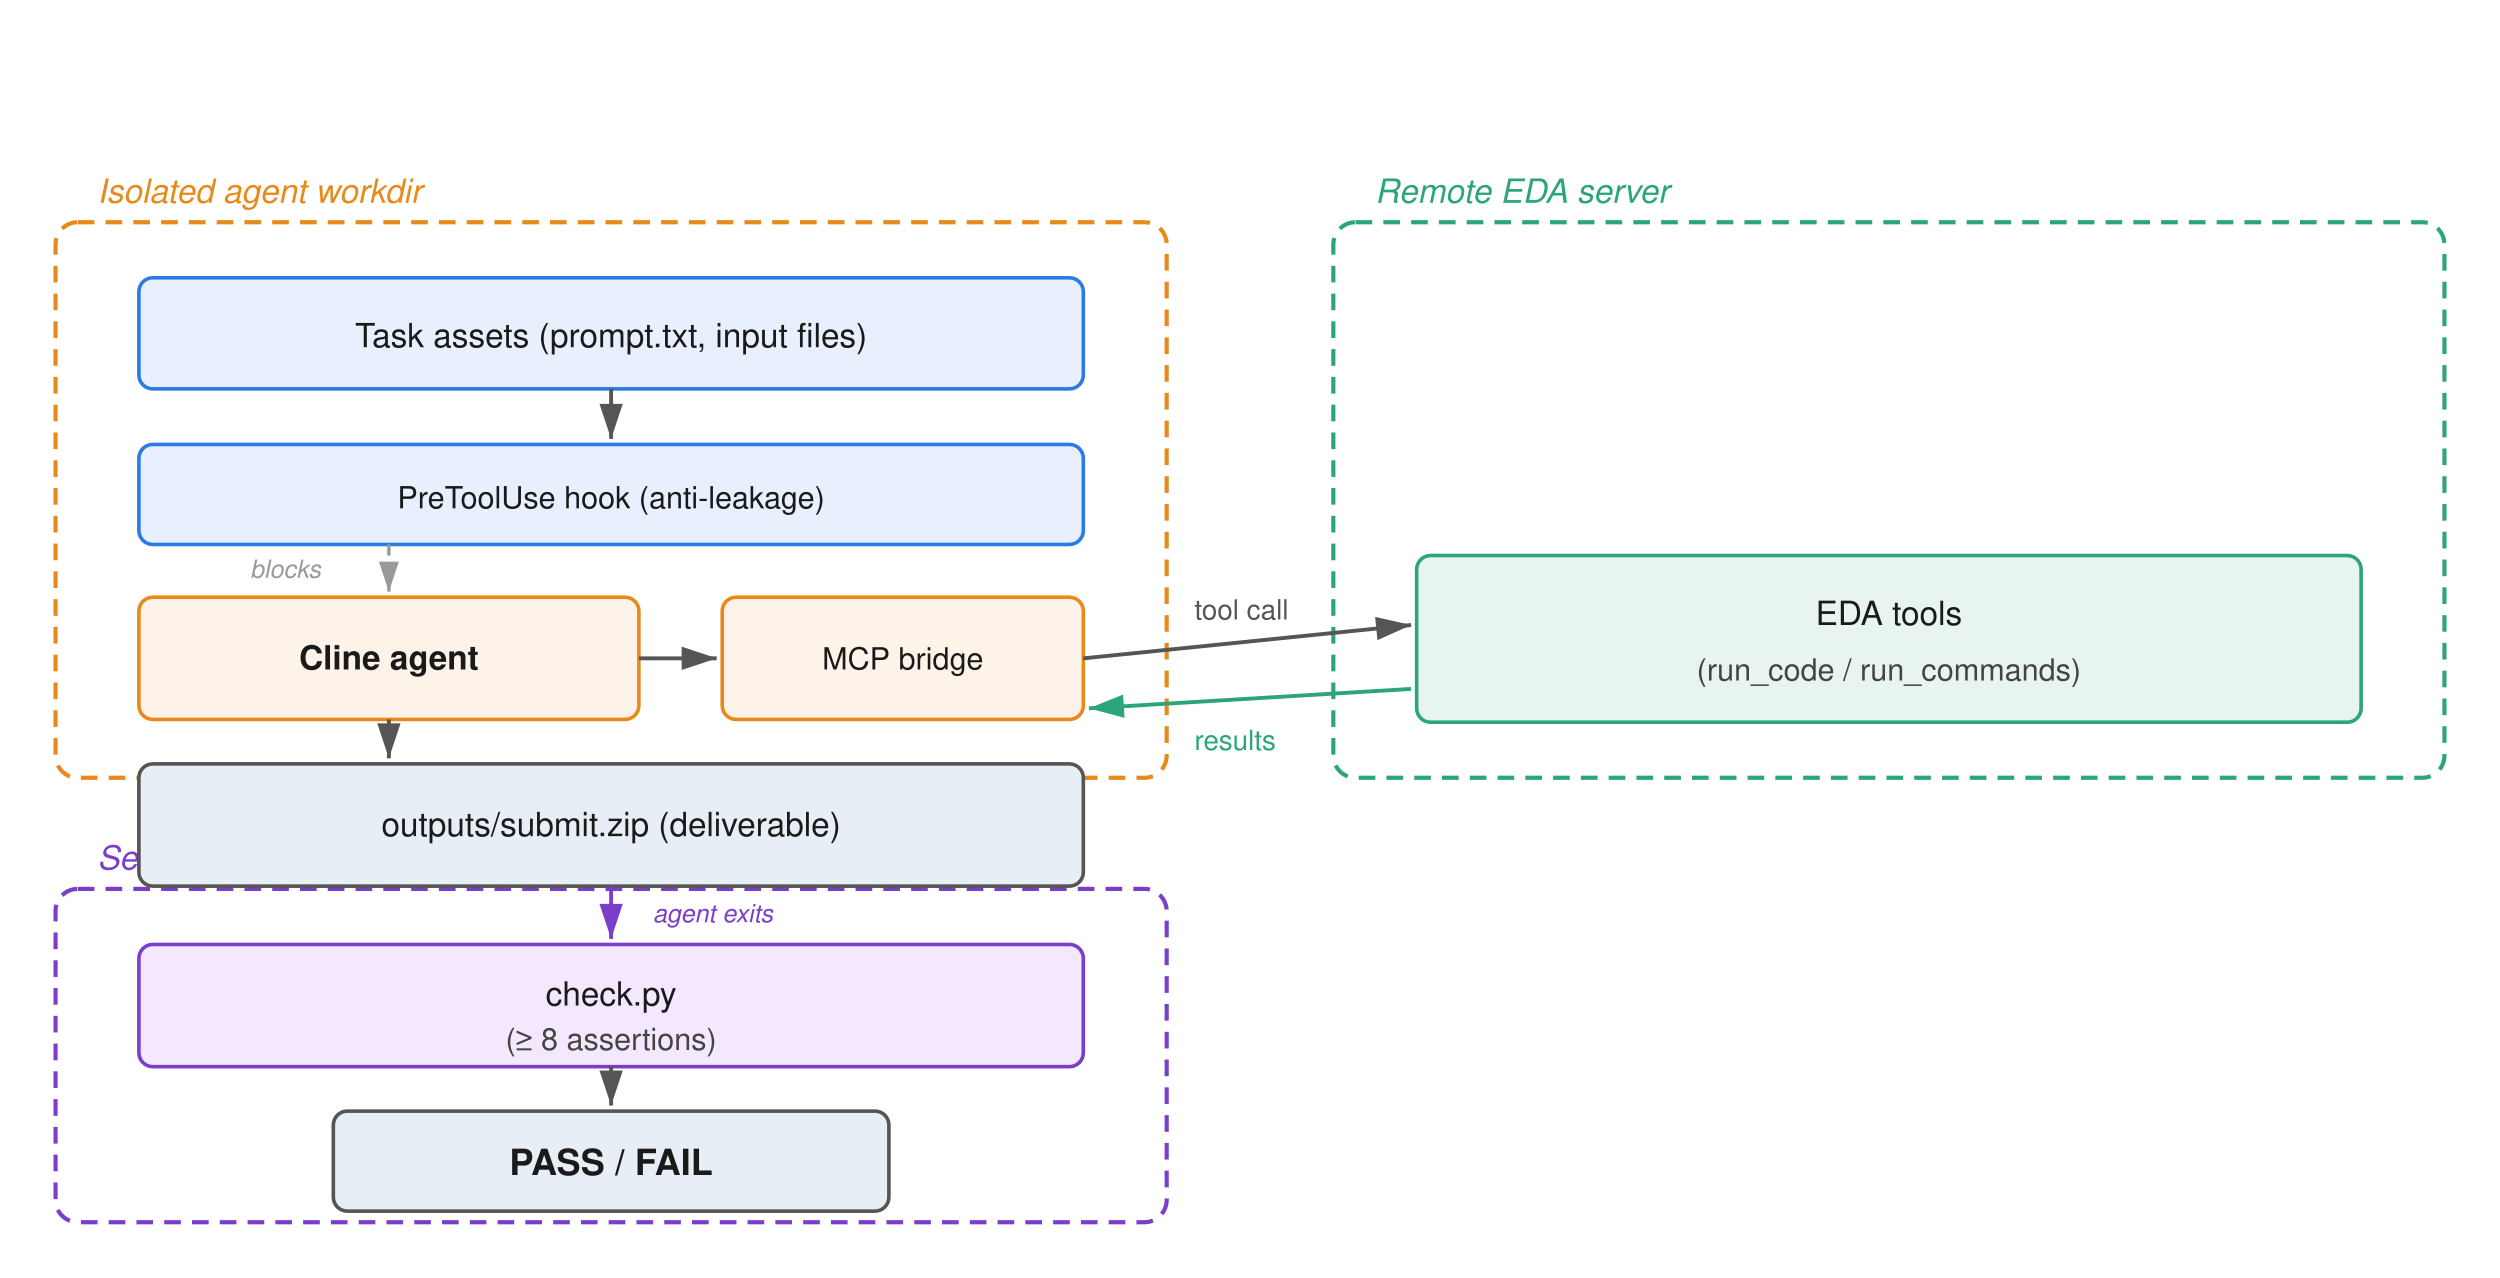
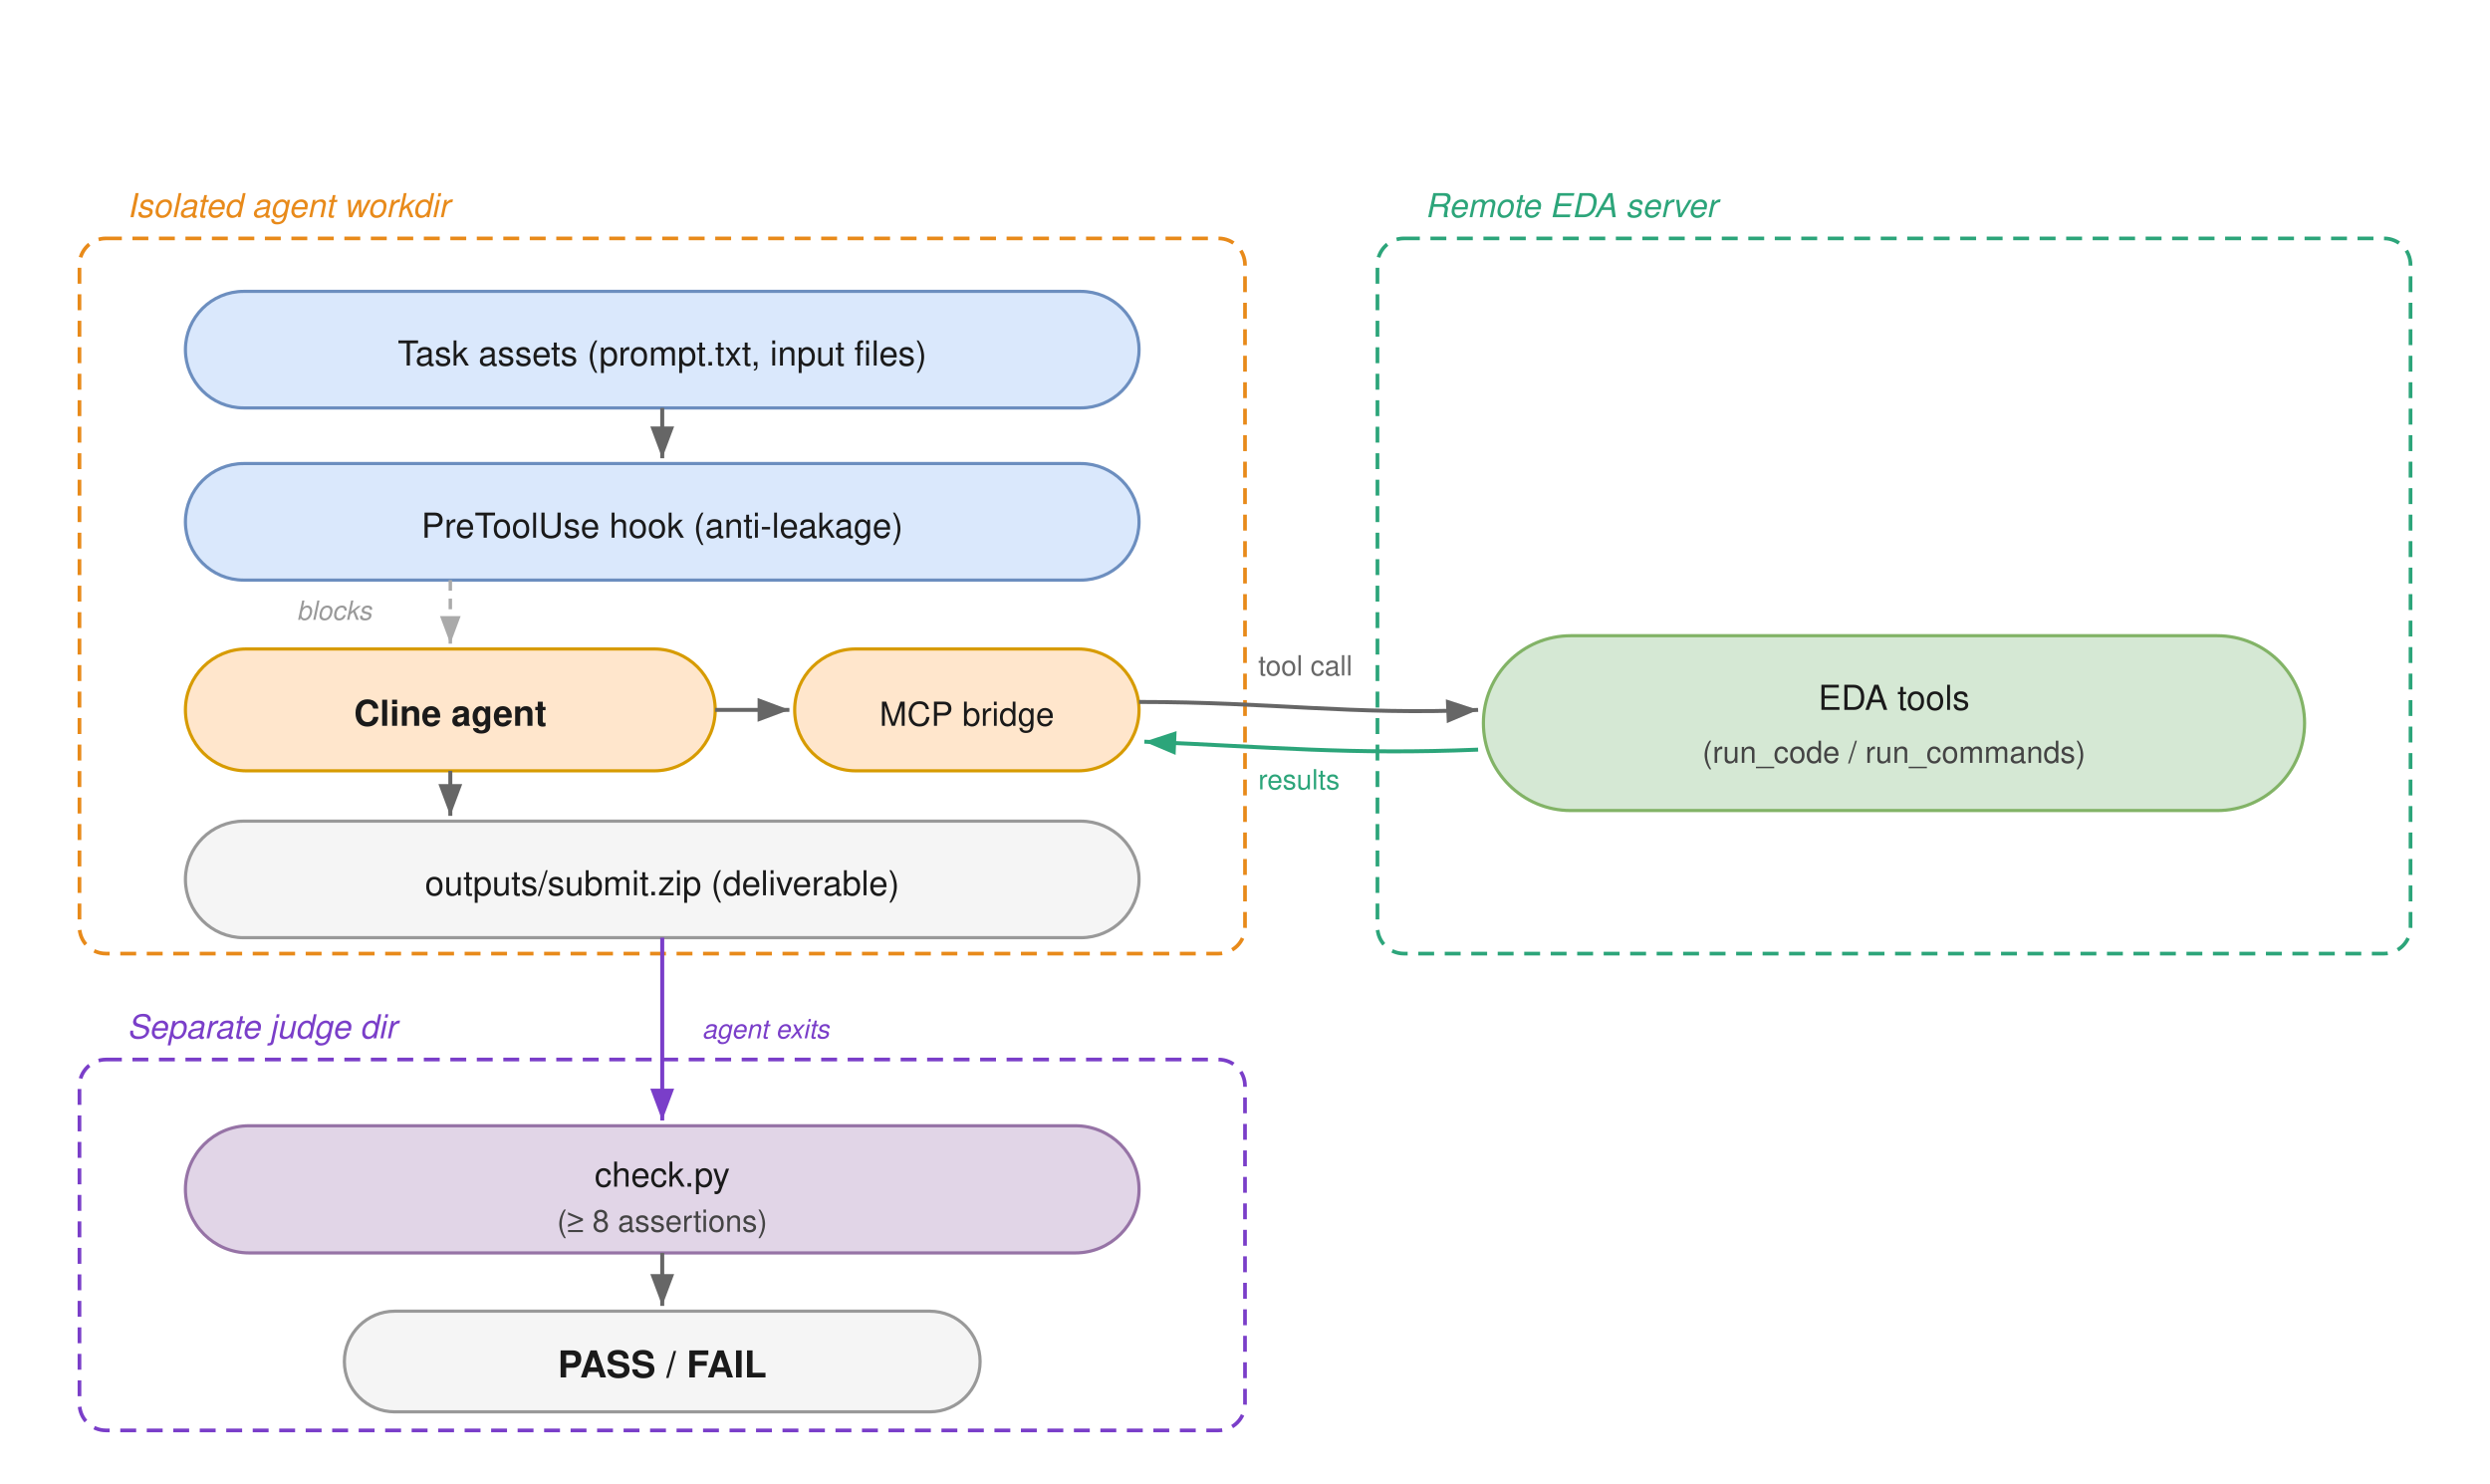
- <svg xmlns="http://www.w3.org/2000/svg" width="900" height="460" viewBox="0 0 900 460" font-family="Helvetica, Arial, sans-serif">
+ <svg xmlns="http://www.w3.org/2000/svg" width="940" height="560" viewBox="0 0 940 560" font-family="Helvetica, Arial, sans-serif">
  <defs>
-     <marker id="arrow" markerWidth="10" markerHeight="10" refX="9" refY="3" orient="auto" markerUnits="strokeWidth">
-       <path d="M0,0 L0,6 L9,3 z" fill="#555" />
+     <marker id="arrow" markerWidth="9" markerHeight="9" refX="8" refY="3" orient="auto" markerUnits="strokeWidth">
+       <path d="M0,0 L0,6 L8,3 z" fill="#666" />
    </marker>
-     <marker id="arrow-green" markerWidth="10" markerHeight="10" refX="9" refY="3" orient="auto" markerUnits="strokeWidth">
-       <path d="M0,0 L0,6 L9,3 z" fill="#2ca57a" />
+     <marker id="arrow-green" markerWidth="9" markerHeight="9" refX="8" refY="3" orient="auto" markerUnits="strokeWidth">
+       <path d="M0,0 L0,6 L8,3 z" fill="#2ca57a" />
    </marker>
-     <marker id="arrow-purple" markerWidth="10" markerHeight="10" refX="9" refY="3" orient="auto" markerUnits="strokeWidth">
-       <path d="M0,0 L0,6 L9,3 z" fill="#7a3ec9" />
+     <marker id="arrow-purple" markerWidth="9" markerHeight="9" refX="8" refY="3" orient="auto" markerUnits="strokeWidth">
+       <path d="M0,0 L0,6 L8,3 z" fill="#7a3ec9" />
    </marker>
-     <marker id="arrow-gray" markerWidth="10" markerHeight="10" refX="9" refY="3" orient="auto" markerUnits="strokeWidth">
-       <path d="M0,0 L0,6 L9,3 z" fill="#999" />
+     <marker id="arrow-gray" markerWidth="9" markerHeight="9" refX="8" refY="3" orient="auto" markerUnits="strokeWidth">
+       <path d="M0,0 L0,6 L8,3 z" fill="#aaa" />
    </marker>
  </defs>
-   <rect x="20" y="80" width="400" height="200" rx="8" fill="none" stroke="#e88a1a" stroke-width="1.5" stroke-dasharray="6 4" />
-   <text x="35" y="73" font-size="12" font-style="italic" fill="#e88a1a">Isolated agent workdir</text>
-   <rect x="480" y="80" width="400" height="200" rx="8" fill="none" stroke="#2ca57a" stroke-width="1.5" stroke-dasharray="6 4" />
-   <text x="495" y="73" font-size="12" font-style="italic" fill="#2ca57a">Remote EDA server</text>
-   <rect x="20" y="320" width="400" height="120" rx="8" fill="none" stroke="#7a3ec9" stroke-width="1.5" stroke-dasharray="6 4" />
-   <text x="35" y="313" font-size="12" font-style="italic" fill="#7a3ec9">Separate judge dir</text>
-   <rect x="50" y="100" width="340" height="40" rx="5" fill="#e8f0fe" stroke="#2c7be5" stroke-width="1.3" />
-   <text x="220" y="125" font-size="12" text-anchor="middle" fill="#1a1a1a">Task assets (prompt.txt, input files)</text>
-   <rect x="50" y="160" width="340" height="36" rx="5" fill="#e8f0fe" stroke="#2c7be5" stroke-width="1.3" />
-   <text x="220" y="183" font-size="11" text-anchor="middle" fill="#1a1a1a">PreToolUse hook (anti-leakage)</text>
-   <rect x="50" y="215" width="180" height="44" rx="5" fill="#fef3e8" stroke="#e88a1a" stroke-width="1.3" />
-   <text x="140" y="241" font-size="12" font-weight="bold" text-anchor="middle" fill="#1a1a1a">Cline agent</text>
-   <rect x="260" y="215" width="130" height="44" rx="5" fill="#fef3e8" stroke="#e88a1a" stroke-width="1.3" />
-   <text x="325" y="241" font-size="11" text-anchor="middle" fill="#1a1a1a">MCP bridge</text>
-   <rect x="510" y="200" width="340" height="60" rx="5" fill="#e8f5ee" stroke="#2ca57a" stroke-width="1.3" />
-   <text x="680" y="225" font-size="12" text-anchor="middle" fill="#1a1a1a">EDA tools</text>
-   <text x="680" y="245" font-size="11" text-anchor="middle" fill="#444">(run_code / run_commands)</text>
-   <rect x="50" y="275" width="340" height="44" rx="5" fill="#e8eef5" stroke="#555" stroke-width="1.3" />
-   <text x="220" y="301" font-size="12" text-anchor="middle" fill="#1a1a1a">outputs/submit.zip (deliverable)</text>
-   <rect x="50" y="340" width="340" height="44" rx="5" fill="#f3e8fe" stroke="#7a3ec9" stroke-width="1.3" />
-   <text x="220" y="362" font-size="12" text-anchor="middle" fill="#1a1a1a">check.py</text>
-   <text x="220" y="378" font-size="11" text-anchor="middle" fill="#444">(≥ 8 assertions)</text>
-   <rect x="120" y="400" width="200" height="36" rx="5" fill="#e8eef5" stroke="#555" stroke-width="1.3" />
-   <text x="220" y="423" font-size="13" font-weight="bold" text-anchor="middle" fill="#1a1a1a">PASS / FAIL</text>
-   <line x1="220" y1="140" x2="220" y2="158" stroke="#555" stroke-width="1.4" marker-end="url(#arrow)" />
-   <line x1="140" y1="196" x2="140" y2="213" stroke="#999" stroke-width="1.2" stroke-dasharray="4 3" marker-end="url(#arrow-gray)" />
-   <text x="90" y="208" font-size="9" fill="#999" font-style="italic">blocks</text>
-   <line x1="230" y1="237" x2="258" y2="237" stroke="#555" stroke-width="1.4" marker-end="url(#arrow)" />
-   <line x1="390" y1="237" x2="508" y2="225" stroke="#555" stroke-width="1.4" marker-end="url(#arrow)" />
-   <text x="430" y="223" font-size="10" fill="#555">tool call</text>
-   <line x1="508" y1="248" x2="392" y2="255" stroke="#2ca57a" stroke-width="1.4" marker-end="url(#arrow-green)" />
-   <text x="430" y="270" font-size="10" fill="#2ca57a">results</text>
-   <line x1="140" y1="259" x2="140" y2="273" stroke="#555" stroke-width="1.4" marker-end="url(#arrow)" />
-   <line x1="220" y1="319" x2="220" y2="338" stroke="#7a3ec9" stroke-width="1.4" marker-end="url(#arrow-purple)" />
-   <text x="235" y="332" font-size="9" fill="#7a3ec9" font-style="italic">agent exits</text>
-   <line x1="220" y1="384" x2="220" y2="398" stroke="#555" stroke-width="1.4" marker-end="url(#arrow)" />
+   <rect x="30" y="90" width="440" height="270" rx="10" fill="none" stroke="#e88a1a" stroke-width="1.4" stroke-dasharray="6 4" />
+   <text x="48" y="82" font-size="12.5" font-style="italic" fill="#e88a1a">Isolated agent workdir</text>
+   <rect x="520" y="90" width="390" height="270" rx="10" fill="none" stroke="#2ca57a" stroke-width="1.4" stroke-dasharray="6 4" />
+   <text x="538" y="82" font-size="12.5" font-style="italic" fill="#2ca57a">Remote EDA server</text>
+   <rect x="30" y="400" width="440" height="140" rx="10" fill="none" stroke="#7a3ec9" stroke-width="1.4" stroke-dasharray="6 4" />
+   <text x="48" y="392" font-size="12.5" font-style="italic" fill="#7a3ec9">Separate judge dir</text>
+   <rect x="70" y="110" width="360" height="44" rx="22" fill="#dae8fc" stroke="#6c8ebf" stroke-width="1.2" />
+   <text x="250" y="138" font-size="13" text-anchor="middle" fill="#1a1a1a">Task assets (prompt.txt, input files)</text>
+   <rect x="70" y="175" width="360" height="44" rx="22" fill="#dae8fc" stroke="#6c8ebf" stroke-width="1.2" />
+   <text x="250" y="203" font-size="13" text-anchor="middle" fill="#1a1a1a">PreToolUse hook (anti-leakage)</text>
+   <rect x="70" y="245" width="200" height="46" rx="23" fill="#ffe6cc" stroke="#d79b00" stroke-width="1.2" />
+   <text x="170" y="274" font-size="13.5" font-weight="bold" text-anchor="middle" fill="#1a1a1a">Cline agent</text>
+   <rect x="300" y="245" width="130" height="46" rx="23" fill="#ffe6cc" stroke="#d79b00" stroke-width="1.2" />
+   <text x="365" y="274" font-size="12.5" text-anchor="middle" fill="#1a1a1a">MCP bridge</text>
+   <rect x="70" y="310" width="360" height="44" rx="22" fill="#f5f5f5" stroke="#999" stroke-width="1.2" />
+   <text x="250" y="338" font-size="13" text-anchor="middle" fill="#1a1a1a">outputs/submit.zip (deliverable)</text>
+   <rect x="560" y="240" width="310" height="66" rx="33" fill="#d5e8d4" stroke="#82b366" stroke-width="1.2" />
+   <text x="715" y="268" font-size="13" text-anchor="middle" fill="#1a1a1a">EDA tools</text>
+   <text x="715" y="288" font-size="11.5" text-anchor="middle" fill="#444">(run_code / run_commands)</text>
+   <rect x="70" y="425" width="360" height="48" rx="24" fill="#e1d5e7" stroke="#9673a6" stroke-width="1.2" />
+   <text x="250" y="448" font-size="13" text-anchor="middle" fill="#1a1a1a">check.py</text>
+   <text x="250" y="465" font-size="11.5" text-anchor="middle" fill="#444">(≥ 8 assertions)</text>
+   <rect x="130" y="495" width="240" height="38" rx="19" fill="#f5f5f5" stroke="#999" stroke-width="1.2" />
+   <text x="250" y="520" font-size="14" font-weight="bold" text-anchor="middle" fill="#1a1a1a">PASS / FAIL</text>
+   <line x1="250" y1="154" x2="250" y2="173" stroke="#666" stroke-width="1.5" marker-end="url(#arrow)" />
+   <line x1="170" y1="219" x2="170" y2="243" stroke="#aaa" stroke-width="1.3" stroke-dasharray="4 3" marker-end="url(#arrow-gray)" />
+   <text x="112" y="234" font-size="10" fill="#999" font-style="italic">blocks</text>
+   <line x1="270" y1="268" x2="298" y2="268" stroke="#666" stroke-width="1.5" marker-end="url(#arrow)" />
+   <path d="M 430 265 C 480 265, 510 270, 558 268" fill="none" stroke="#666" stroke-width="1.5" marker-end="url(#arrow)" />
+   <text x="475" y="255" font-size="10.5" fill="#666">tool call</text>
+   <path d="M 558 283 C 510 285, 480 282, 432 280" fill="none" stroke="#2ca57a" stroke-width="1.5" marker-end="url(#arrow-green)" />
+   <text x="475" y="298" font-size="10.5" fill="#2ca57a">results</text>
+   <line x1="170" y1="291" x2="170" y2="308" stroke="#666" stroke-width="1.5" marker-end="url(#arrow)" />
+   <line x1="250" y1="354" x2="250" y2="423" stroke="#7a3ec9" stroke-width="1.5" marker-end="url(#arrow-purple)" />
+   <text x="265" y="392" font-size="10" fill="#7a3ec9" font-style="italic">agent exits</text>
+   <line x1="250" y1="473" x2="250" y2="493" stroke="#666" stroke-width="1.5" marker-end="url(#arrow)" />
</svg>
